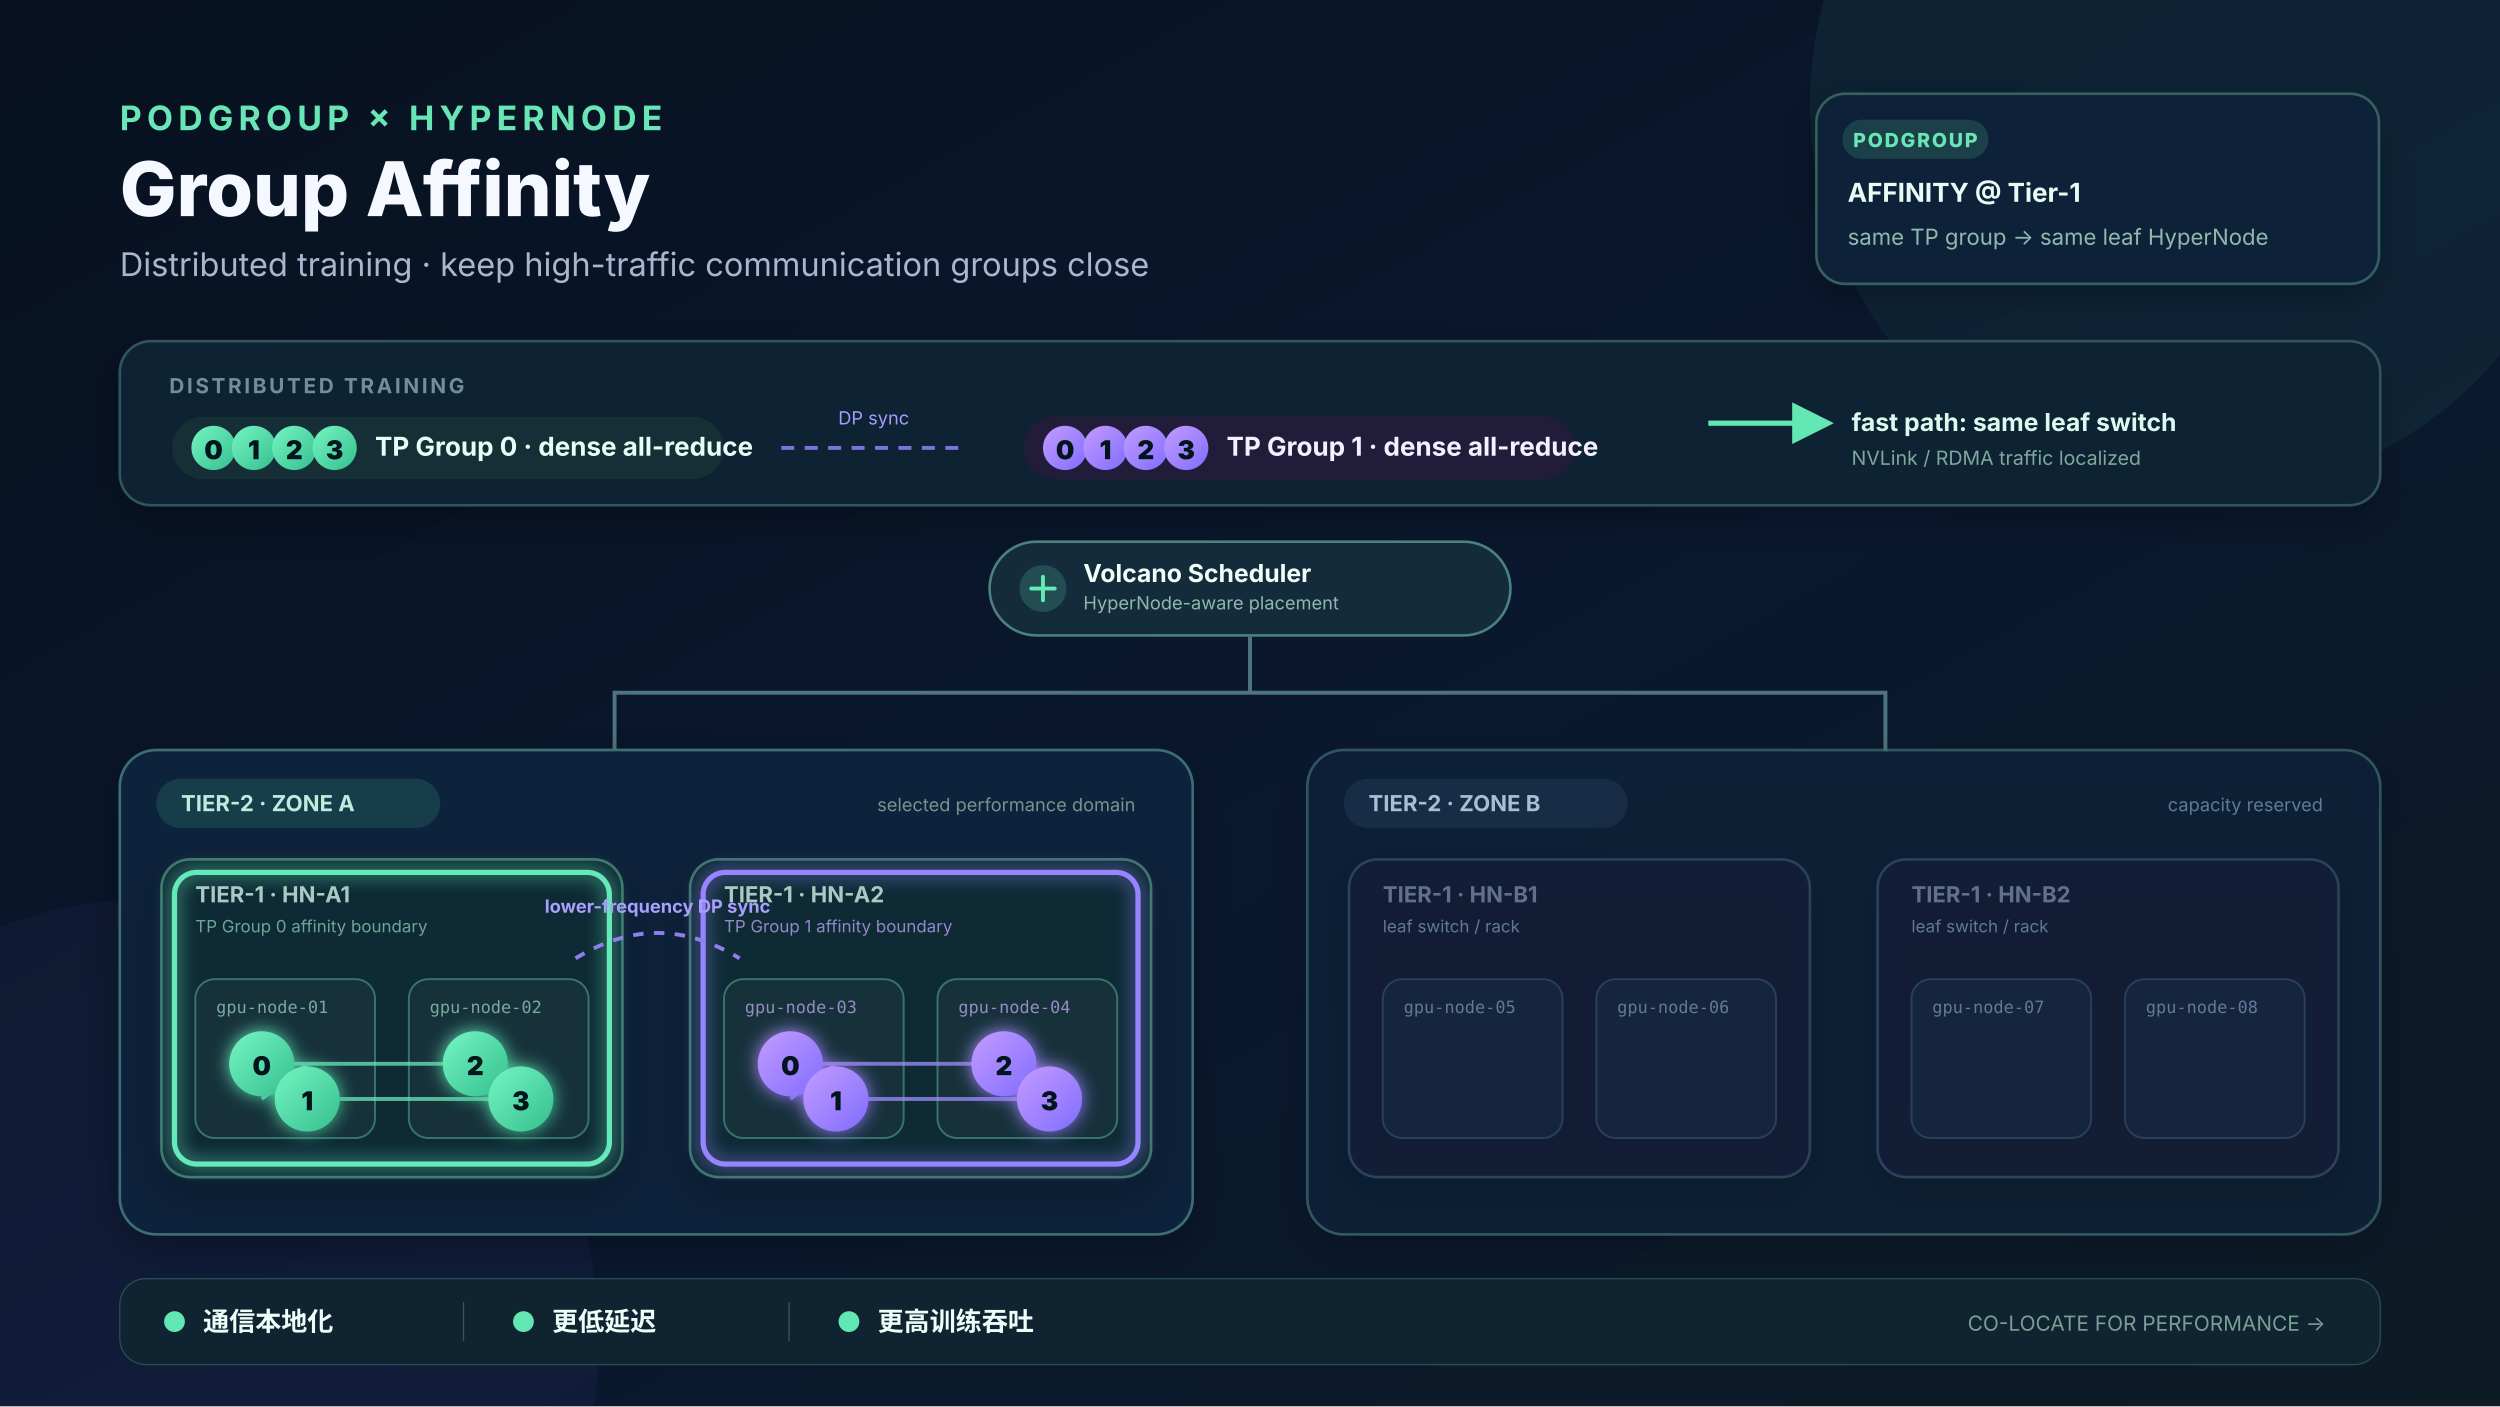
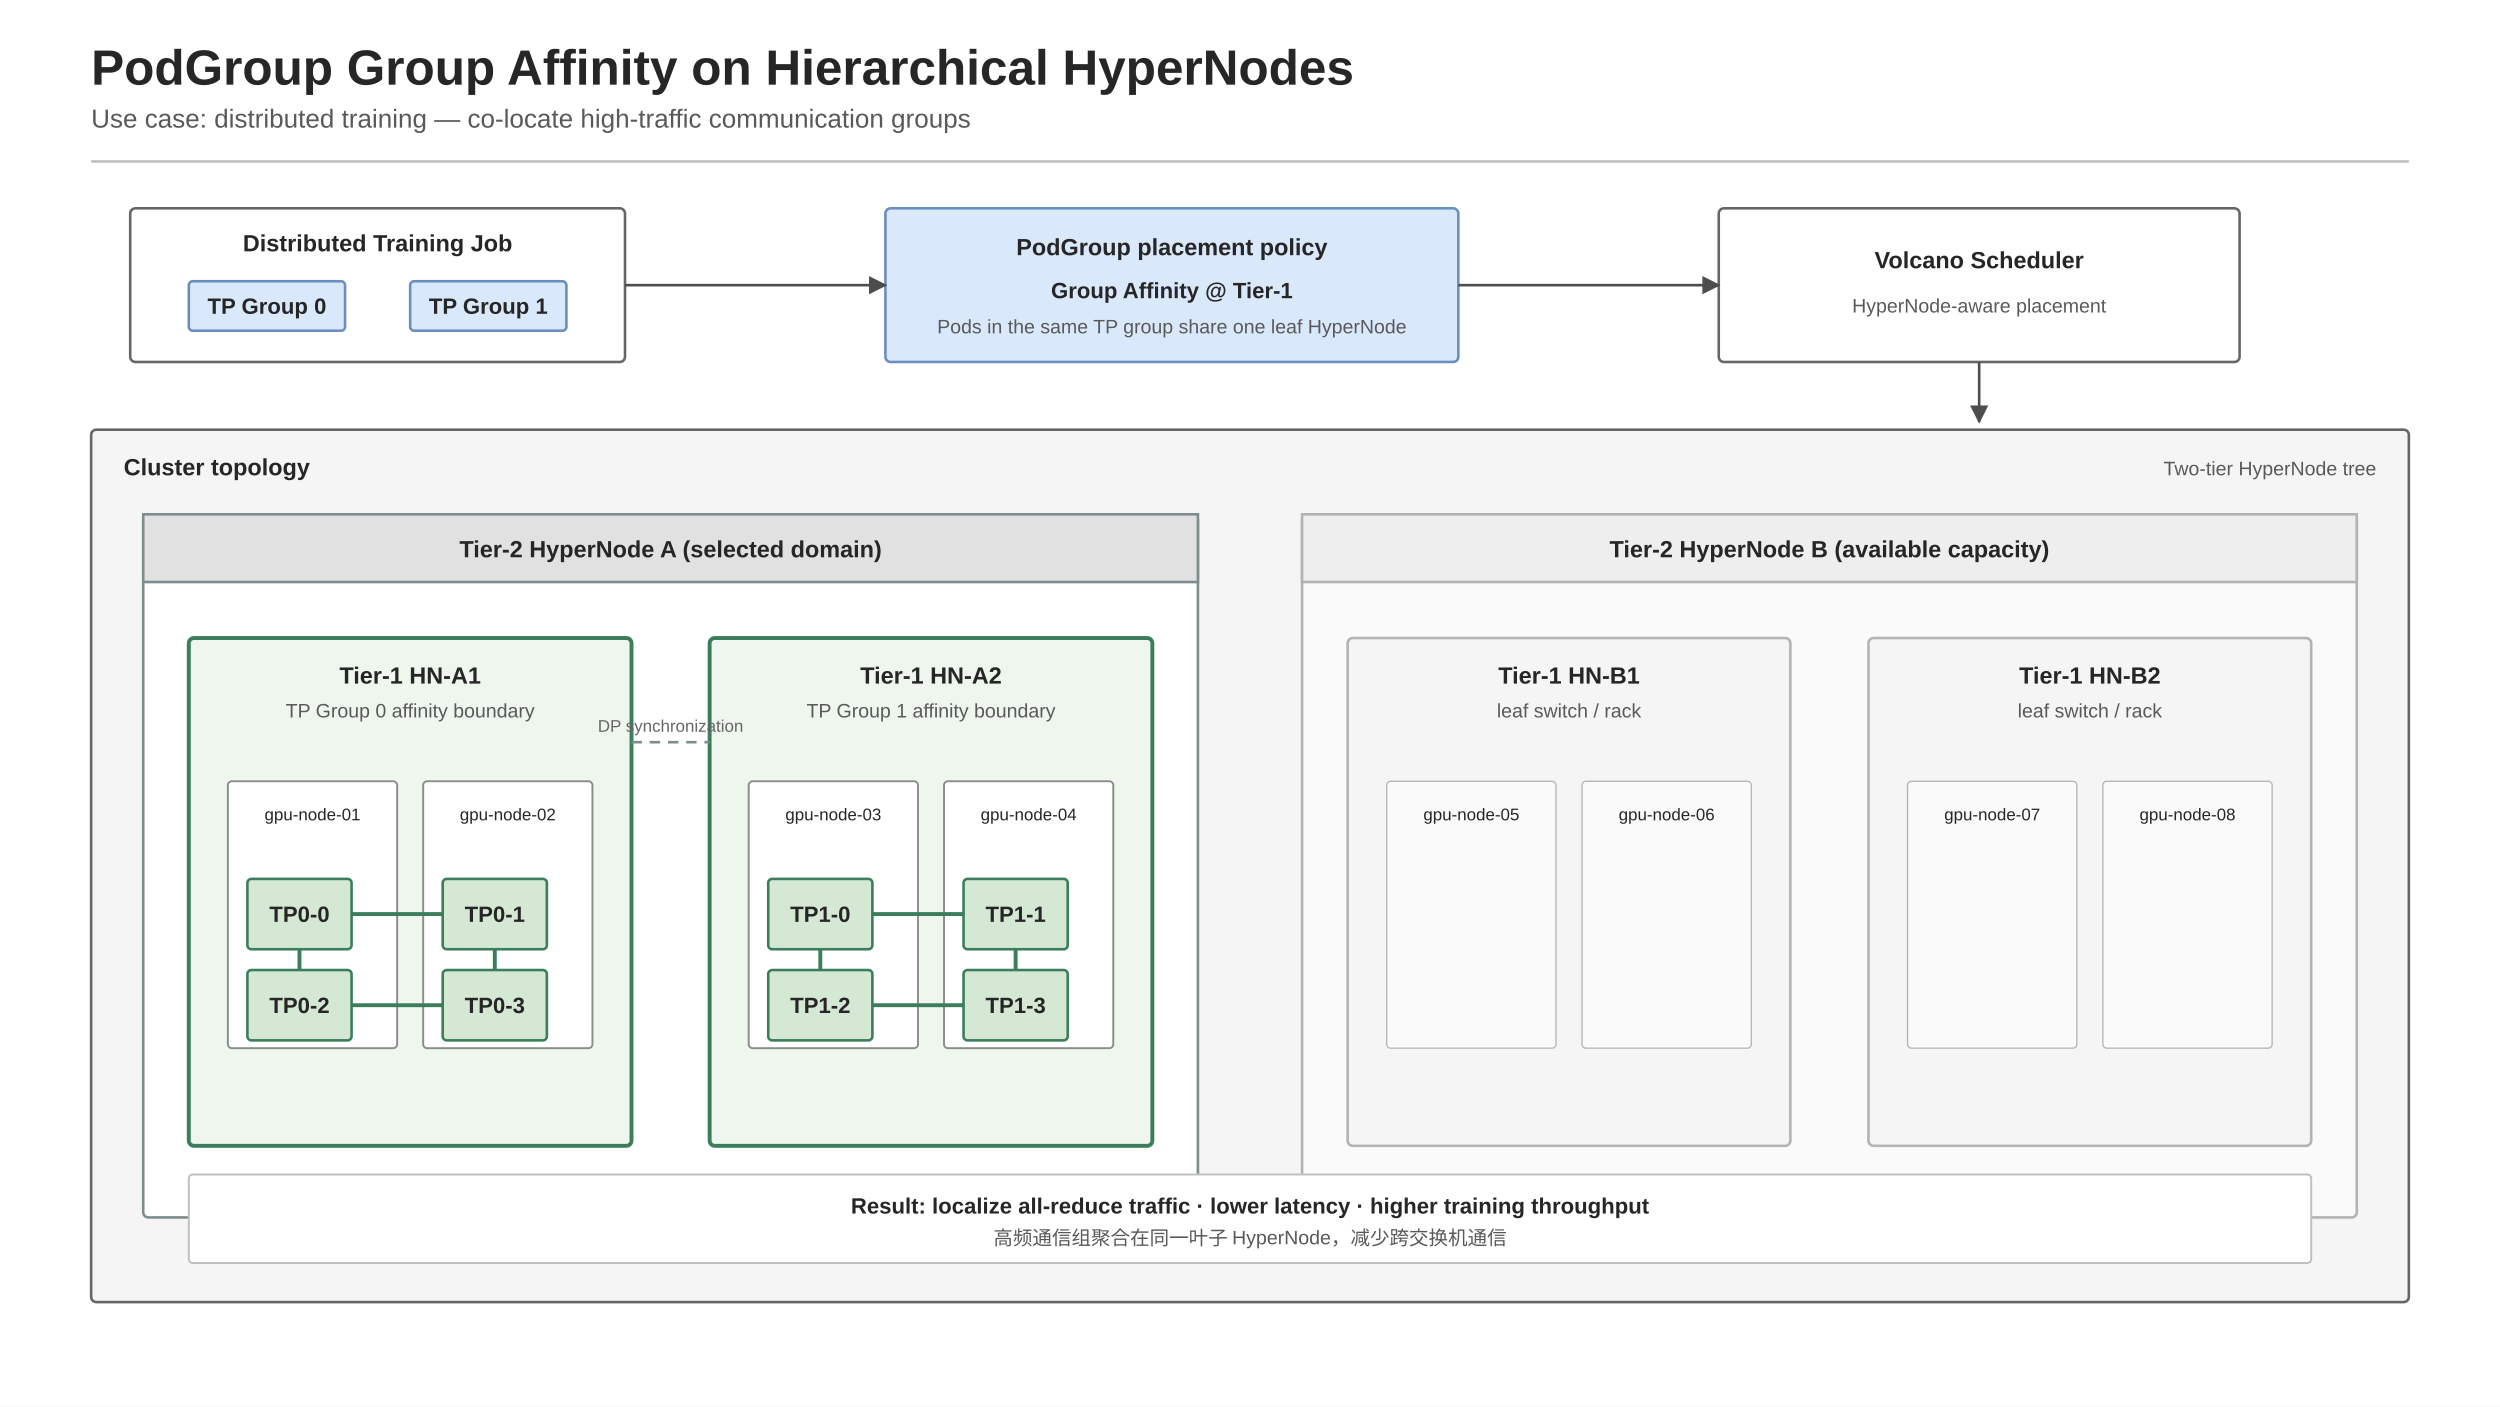
<svg xmlns="http://www.w3.org/2000/svg" width="1920" height="1080" viewBox="0 0 1920 1080">
  <defs>
-     <linearGradient id="bg" x1="0" y1="0" x2="1" y2="1">
-       <stop offset="0" stop-color="#07111f" />
-       <stop offset=".55" stop-color="#0a1830" />
-       <stop offset="1" stop-color="#0d1b25" />
-     </linearGradient>
-     <linearGradient id="green" x1="0" y1="0" x2="1" y2="1">
-       <stop offset="0" stop-color="#76f5c4" />
-       <stop offset="1" stop-color="#34bf8d" />
-     </linearGradient>
-     <linearGradient id="violet" x1="0" y1="0" x2="1" y2="1">
-       <stop offset="0" stop-color="#c49cff" />
-       <stop offset="1" stop-color="#7f6cff" />
-     </linearGradient>
-     <filter id="shadow" x="-20%" y="-20%" width="140%" height="160%">
-       <feDropShadow dx="0" dy="12" stdDeviation="16" flood-color="#000" flood-opacity=".28" />
-     </filter>
-     <filter id="glowGreen" x="-100%" y="-100%" width="300%" height="300%">
-       <feGaussianBlur stdDeviation="7" result="blur" />
-       <feMerge>
-         <feMergeNode in="blur" />
-         <feMergeNode in="SourceGraphic" />
-       </feMerge>
-     </filter>
-     <filter id="glowViolet" x="-100%" y="-100%" width="300%" height="300%">
-       <feGaussianBlur stdDeviation="7" result="blur" />
-       <feMerge>
-         <feMergeNode in="blur" />
-         <feMergeNode in="SourceGraphic" />
-       </feMerge>
-     </filter>
-     <marker id="arrowGreen" viewBox="0 0 10 10" refX="8" refY="5" markerWidth="8" markerHeight="8" orient="auto-start-reverse">
-       <path d="M0 0L10 5L0 10z" fill="#64e8b5" />
+     <marker id="arrow" viewBox="0 0 10 10" refX="9" refY="5" markerWidth="7" markerHeight="7" orient="auto-start-reverse">
+       <path d="M0 0L10 5L0 10z" fill="#4d4d4d" />
    </marker>
    <style>
-       .sans { font-family: Inter, "Noto Sans SC", "Microsoft YaHei", Arial, sans-serif; }
-       .mono { font-family: "JetBrains Mono", "SFMono-Regular", Consolas, monospace; }
-       .tier2 { fill: #10243a; stroke: #3e6e75; stroke-width: 2; }
-       .tier1 { fill: #102a34; stroke: #3d746d; stroke-width: 2; }
-       .tier1dim { fill: #12233a; stroke: #3f5877; stroke-width: 2; }
-       .node { fill: #16313a; stroke: #39746a; stroke-width: 1.5; }
-       .nodeDim { fill: #172a44; stroke: #385574; stroke-width: 1.5; }
-       .tree { fill: none; stroke: #4f747f; stroke-width: 3; }
-       .podText { fill: #06151b; font-weight: 850; font-size: 20px; text-anchor: middle; dominant-baseline: middle; }
+       text { font-family: Arial, "Noto Sans SC", sans-serif; fill: #262626; }
+       .title { font-size: 38px; font-weight: 700; }
+       .subtitle { font-size: 20px; fill: #595959; }
+       .section { font-size: 18px; font-weight: 700; }
+       .label { font-size: 17px; font-weight: 700; }
+       .small { font-size: 15px; fill: #595959; }
+       .tiny { font-size: 13px; fill: #666; }
+       .box { fill: #fff; stroke: #666; stroke-width: 2; }
+       .blue { fill: #dae8fc; stroke: #6c8ebf; stroke-width: 2; }
+       .gray { fill: #f5f5f5; stroke: #666; stroke-width: 2; }
+       .node { fill: #fff; stroke: #8c8c8c; stroke-width: 1.5; }
+       .edge { fill: none; stroke: #4d4d4d; stroke-width: 2; marker-end: url(#arrow); }
+       .aff { fill: none; stroke: #3b7d5c; stroke-width: 3; }
+       .dp { fill: none; stroke: #7f8c8d; stroke-width: 2; stroke-dasharray: 8 6; }
    </style>
  </defs>
-   <rect width="1920" height="1080" fill="url(#bg)" />
-   <circle cx="1690" cy="80" r="300" fill="#5de7b1" opacity=".055" />
-   <circle cx="120" cy="1030" r="340" fill="#826cff" opacity=".045" />
-   <g class="sans">
-     <text x="92" y="100" fill="#69e6b5" font-size="26" font-weight="750" letter-spacing="4">PODGROUP × HYPERNODE</text>
-     <text x="92" y="166" fill="#f5f8ff" font-size="58" font-weight="820">Group Affinity</text>
-     <text x="92" y="212" fill="#a8b7ce" font-size="25">Distributed training · keep high-traffic communication groups close</text>
-     <g transform="translate(1395 72)" filter="url(#shadow)">
-       <rect width="432" height="146" rx="22" fill="#102337" stroke="#35615f" stroke-width="2" />
-       <rect x="20" y="20" width="112" height="30" rx="15" fill="#58deb0" opacity=".16" />
-       <text x="76" y="41" fill="#69e6b5" font-size="15" font-weight="800" text-anchor="middle" letter-spacing="1.4">PODGROUP</text>
-       <text x="24" y="83" fill="#eafbf6" font-size="20" font-weight="700">AFFINITY @ Tier-1</text>
-       <text x="24" y="116" fill="#91b8ae" font-size="17">same TP group → same leaf HyperNode</text>
-     </g>
-     <g transform="translate(92 262)" filter="url(#shadow)">
-       <rect width="1736" height="126" rx="24" fill="#0e2130" stroke="#31555d" stroke-width="2" />
-       <text x="38" y="40" fill="#718e9c" font-size="16" font-weight="750" letter-spacing="2">DISTRIBUTED TRAINING</text>
-       <rect x="40" y="58" width="424" height="48" rx="24" fill="#142d35" />
-       <circle cx="72" cy="82" r="17" fill="url(#green)" />
-       <text x="72" y="83" class="podText" font-size="13">0</text>
-       <circle cx="103" cy="82" r="17" fill="url(#green)" />
-       <text x="103" y="83" class="podText" font-size="13">1</text>
-       <circle cx="134" cy="82" r="17" fill="url(#green)" />
-       <text x="134" y="83" class="podText" font-size="13">2</text>
-       <circle cx="165" cy="82" r="17" fill="url(#green)" />
-       <text x="165" y="83" class="podText" font-size="13">3</text>
-       <text x="196" y="88" fill="#e6fff6" font-size="20" font-weight="720">TP Group 0 · dense all-reduce</text>
-       <line x1="508" y1="82" x2="650" y2="82" stroke="#7b73df" stroke-width="3" stroke-dasharray="10 8" />
-       <text x="579" y="64" fill="#a69cff" font-size="14" text-anchor="middle">DP sync</text>
-       <rect x="694" y="58" width="424" height="48" rx="24" fill="#211e3a" />
-       <circle cx="726" cy="82" r="17" fill="url(#violet)" />
-       <text x="726" y="83" class="podText" font-size="13">0</text>
-       <circle cx="757" cy="82" r="17" fill="url(#violet)" />
-       <text x="757" y="83" class="podText" font-size="13">1</text>
-       <circle cx="788" cy="82" r="17" fill="url(#violet)" />
-       <text x="788" y="83" class="podText" font-size="13">2</text>
-       <circle cx="819" cy="82" r="17" fill="url(#violet)" />
-       <text x="819" y="83" class="podText" font-size="13">3</text>
-       <text x="850" y="88" fill="#f5f0ff" font-size="20" font-weight="720">TP Group 1 · dense all-reduce</text>
-       <g transform="translate(1220 27)">
-         <path d="M0 36h90" stroke="#64e8b5" stroke-width="4" marker-end="url(#arrowGreen)" />
-         <text x="110" y="42" fill="#d9faef" font-size="19" font-weight="700">fast path: same leaf switch</text>
-         <text x="110" y="68" fill="#7fa99e" font-size="15">NVLink / RDMA traffic localized</text>
-       </g>
-     </g>
-     <g transform="translate(760 416)">
-       <rect width="400" height="72" rx="36" fill="#142b3c" stroke="#4c817e" stroke-width="2" />
-       <circle cx="41" cy="36" r="18" fill="#65e9b6" opacity=".18" />
-       <path d="M32 36h18M41 27v18" stroke="#65e9b6" stroke-width="3" stroke-linecap="round" />
-       <text x="72" y="31" fill="#f2fff9" font-size="19" font-weight="750">Volcano Scheduler</text>
-       <text x="72" y="52" fill="#8fb8ad" font-size="14">HyperNode-aware placement</text>
-     </g>
-     <path d="M960 489v43M960 532H472v45M960 532h488v45" class="tree" />
-     <g filter="url(#shadow)">
-       <rect x="92" y="576" width="824" height="372" rx="28" class="tier2" />
-       <rect x="1004" y="576" width="824" height="372" rx="28" class="tier2" opacity=".72" />
-     </g>
-     <g>
-       <rect x="120" y="598" width="218" height="38" rx="19" fill="#5ee4b3" opacity=".13" />
-       <text x="139" y="623" fill="#bdebdc" font-size="17" font-weight="750">TIER-2 · ZONE A</text>
-       <rect x="1032" y="598" width="218" height="38" rx="19" fill="#6887ab" opacity=".13" />
-       <text x="1051" y="623" fill="#aabdd5" font-size="17" font-weight="750">TIER-2 · ZONE B</text>
-       <text x="872" y="623" fill="#72968e" font-size="14" text-anchor="end">selected performance domain</text>
-       <text x="1784" y="623" fill="#627895" font-size="14" text-anchor="end">capacity reserved</text>
-     </g>
-     <g filter="url(#shadow)">
-       <rect x="124" y="660" width="354" height="244" rx="22" class="tier1" />
-       <rect x="530" y="660" width="354" height="244" rx="22" class="tier1" />
-       <rect x="1036" y="660" width="354" height="244" rx="22" class="tier1dim" opacity=".58" />
-       <rect x="1442" y="660" width="354" height="244" rx="22" class="tier1dim" opacity=".58" />
-     </g>
-     <rect x="134" y="670" width="334" height="224" rx="17" fill="none" stroke="#66e9b8" stroke-width="4" filter="url(#glowGreen)" />
-     <rect x="540" y="670" width="334" height="224" rx="17" fill="none" stroke="#9685ff" stroke-width="4" filter="url(#glowViolet)" />
-     <g fill="#abc9c2" font-size="17" font-weight="700">
-       <text x="150" y="693">TIER-1 · HN-A1</text>
-       <text x="556" y="693">TIER-1 · HN-A2</text>
-     </g>
-     <g fill="#8194ad" font-size="17" font-weight="700" opacity=".7">
-       <text x="1062" y="693">TIER-1 · HN-B1</text>
-       <text x="1468" y="693">TIER-1 · HN-B2</text>
-     </g>
-     <g font-size="13">
-       <text x="150" y="716" fill="#6fa498">TP Group 0 affinity boundary</text>
-       <text x="556" y="716" fill="#9486c8">TP Group 1 affinity boundary</text>
-       <text x="1062" y="716" fill="#617998">leaf switch / rack</text>
-       <text x="1468" y="716" fill="#617998">leaf switch / rack</text>
-     </g>
-     <g>
-       <rect x="150" y="752" width="138" height="122" rx="15" class="node" />
-       <rect x="314" y="752" width="138" height="122" rx="15" class="node" />
-       <rect x="556" y="752" width="138" height="122" rx="15" class="node" />
-       <rect x="720" y="752" width="138" height="122" rx="15" class="node" />
-       <rect x="1062" y="752" width="138" height="122" rx="15" class="nodeDim" opacity=".6" />
-       <rect x="1226" y="752" width="138" height="122" rx="15" class="nodeDim" opacity=".6" />
-       <rect x="1468" y="752" width="138" height="122" rx="15" class="nodeDim" opacity=".6" />
-       <rect x="1632" y="752" width="138" height="122" rx="15" class="nodeDim" opacity=".6" />
-     </g>
-     <g class="mono" font-size="13">
-       <text x="166" y="778" fill="#78a99e">gpu-node-01</text>
-       <text x="330" y="778" fill="#78a99e">gpu-node-02</text>
-       <text x="572" y="778" fill="#968bc4">gpu-node-03</text>
-       <text x="736" y="778" fill="#968bc4">gpu-node-04</text>
-       <text x="1078" y="778" fill="#617998">gpu-node-05</text>
-       <text x="1242" y="778" fill="#617998">gpu-node-06</text>
-       <text x="1484" y="778" fill="#617998">gpu-node-07</text>
-       <text x="1648" y="778" fill="#617998">gpu-node-08</text>
-     </g>
-     <g stroke="#69e8b7" stroke-width="3" opacity=".75">
-       <path d="M201 817L236 844M236 817L201 844M201 817H365M236 844H400" />
-     </g>
-     <g filter="url(#glowGreen)">
-       <circle cx="201" cy="817" r="25" fill="url(#green)" />
-       <text x="201" y="818" class="podText" font-size="14">0</text>
-       <circle cx="236" cy="844" r="25" fill="url(#green)" />
-       <text x="236" y="845" class="podText" font-size="14">1</text>
-       <circle cx="365" cy="817" r="25" fill="url(#green)" />
-       <text x="365" y="818" class="podText" font-size="14">2</text>
-       <circle cx="400" cy="844" r="25" fill="url(#green)" />
-       <text x="400" y="845" class="podText" font-size="14">3</text>
-     </g>
-     <g stroke="#9d8cff" stroke-width="3" opacity=".75">
-       <path d="M607 817L642 844M642 817L607 844M607 817H771M642 844H806" />
-     </g>
-     <g filter="url(#glowViolet)">
-       <circle cx="607" cy="817" r="25" fill="url(#violet)" />
-       <text x="607" y="818" class="podText" font-size="14">0</text>
-       <circle cx="642" cy="844" r="25" fill="url(#violet)" />
-       <text x="642" y="845" class="podText" font-size="14">1</text>
-       <circle cx="771" cy="817" r="25" fill="url(#violet)" />
-       <text x="771" y="818" class="podText" font-size="14">2</text>
-       <circle cx="806" cy="844" r="25" fill="url(#violet)" />
-       <text x="806" y="845" class="podText" font-size="14">3</text>
-     </g>
-     <path d="M442 736C485 710 525 710 568 736" fill="none" stroke="#8d80ec" stroke-width="3" stroke-dasharray="8 8" />
-     <text x="505" y="701" fill="#aa9eff" font-size="14" font-weight="700" text-anchor="middle">lower-frequency DP sync</text>
-     <g transform="translate(92 982)">
-       <rect width="1736" height="66" rx="20" fill="#102331" stroke="#294d52" />
-       <circle cx="42" cy="33" r="8" fill="#62e6b4" />
-       <text x="64" y="40" fill="#edfdf7" font-size="20" font-weight="700">通信本地化</text>
-       <line x1="264" y1="18" x2="264" y2="48" stroke="#33565c" />
-       <circle cx="310" cy="33" r="8" fill="#62e6b4" />
-       <text x="332" y="40" fill="#edfdf7" font-size="20" font-weight="700">更低延迟</text>
-       <line x1="514" y1="18" x2="514" y2="48" stroke="#33565c" />
-       <circle cx="560" cy="33" r="8" fill="#62e6b4" />
-       <text x="582" y="40" fill="#edfdf7" font-size="20" font-weight="700">更高训练吞吐</text>
-       <text x="1694" y="40" fill="#799e94" font-size="16" text-anchor="end">CO-LOCATE FOR PERFORMANCE →</text>
-     </g>
+   <rect width="1920" height="1080" fill="#fff" />
+   <text x="70" y="65" class="title">PodGroup Group Affinity on Hierarchical HyperNodes</text>
+   <text x="70" y="98" class="subtitle">Use case: distributed training — co-locate high-traffic communication groups</text>
+   <line x1="70" y1="124" x2="1850" y2="124" stroke="#bfbfbf" stroke-width="2" />
+   <rect x="100" y="160" width="380" height="118" rx="4" class="box" />
+   <text x="290" y="193" class="section" text-anchor="middle">Distributed Training Job</text>
+   <rect x="145" y="216" width="120" height="38" rx="3" class="blue" />
+   <text x="205" y="241" class="label" text-anchor="middle">TP Group 0</text>
+   <rect x="315" y="216" width="120" height="38" rx="3" class="blue" />
+   <text x="375" y="241" class="label" text-anchor="middle">TP Group 1</text>
+   <rect x="680" y="160" width="440" height="118" rx="4" class="blue" />
+   <text x="900" y="196" class="section" text-anchor="middle">PodGroup placement policy</text>
+   <text x="900" y="229" class="label" text-anchor="middle">Group Affinity @ Tier-1</text>
+   <text x="900" y="256" class="small" text-anchor="middle">Pods in the same TP group share one leaf HyperNode</text>
+   <rect x="1320" y="160" width="400" height="118" rx="4" class="box" />
+   <text x="1520" y="206" class="section" text-anchor="middle">Volcano Scheduler</text>
+   <text x="1520" y="240" class="small" text-anchor="middle">HyperNode-aware placement</text>
+   <path d="M480 219H680" class="edge" />
+   <path d="M1120 219H1320" class="edge" />
+   <path d="M1520 278V324" class="edge" />
+   <rect x="70" y="330" width="1780" height="670" rx="4" class="gray" />
+   <text x="95" y="365" class="section">Cluster topology</text>
+   <text x="1825" y="365" class="small" text-anchor="end">Two-tier HyperNode tree</text>
+   <rect x="110" y="395" width="810" height="540" rx="4" fill="#fff" stroke="#7f8c8d" stroke-width="2" />
+   <rect x="1000" y="395" width="810" height="540" rx="4" fill="#fafafa" stroke="#b3b3b3" stroke-width="2" />
+   <rect x="110" y="395" width="810" height="52" fill="#e1e1e1" stroke="#7f8c8d" stroke-width="2" />
+   <rect x="1000" y="395" width="810" height="52" fill="#eee" stroke="#b3b3b3" stroke-width="2" />
+   <text x="515" y="428" class="section" text-anchor="middle">Tier-2 HyperNode A (selected domain)</text>
+   <text x="1405" y="428" class="section" text-anchor="middle" fill="#737373">Tier-2 HyperNode B (available capacity)</text>
+   <g>
+     <rect x="145" y="490" width="340" height="390" rx="4" fill="#eef6ee" stroke="#3b7d5c" stroke-width="3" />
+     <rect x="545" y="490" width="340" height="390" rx="4" fill="#eef6ee" stroke="#3b7d5c" stroke-width="3" />
+     <rect x="1035" y="490" width="340" height="390" rx="4" fill="#f5f5f5" stroke="#b3b3b3" stroke-width="2" />
+     <rect x="1435" y="490" width="340" height="390" rx="4" fill="#f5f5f5" stroke="#b3b3b3" stroke-width="2" />
+     <text x="315" y="525" class="section" text-anchor="middle">Tier-1 HN-A1</text>
+     <text x="715" y="525" class="section" text-anchor="middle">Tier-1 HN-A2</text>
+     <text x="1205" y="525" class="section" text-anchor="middle" fill="#737373">Tier-1 HN-B1</text>
+     <text x="1605" y="525" class="section" text-anchor="middle" fill="#737373">Tier-1 HN-B2</text>
+     <text x="315" y="551" class="small" text-anchor="middle">TP Group 0 affinity boundary</text>
+     <text x="715" y="551" class="small" text-anchor="middle">TP Group 1 affinity boundary</text>
+     <text x="1205" y="551" class="small" text-anchor="middle">leaf switch / rack</text>
+     <text x="1605" y="551" class="small" text-anchor="middle">leaf switch / rack</text>
  </g>
+   <g>
+     <rect x="175" y="600" width="130" height="205" rx="3" class="node" />
+     <rect x="325" y="600" width="130" height="205" rx="3" class="node" />
+     <rect x="575" y="600" width="130" height="205" rx="3" class="node" />
+     <rect x="725" y="600" width="130" height="205" rx="3" class="node" />
+     <rect x="1065" y="600" width="130" height="205" rx="3" fill="#fafafa" stroke="#b3b3b3" />
+     <rect x="1215" y="600" width="130" height="205" rx="3" fill="#fafafa" stroke="#b3b3b3" />
+     <rect x="1465" y="600" width="130" height="205" rx="3" fill="#fafafa" stroke="#b3b3b3" />
+     <rect x="1615" y="600" width="130" height="205" rx="3" fill="#fafafa" stroke="#b3b3b3" />
+   </g>
+   <g class="tiny" text-anchor="middle">
+     <text x="240" y="630">gpu-node-01</text>
+     <text x="390" y="630">gpu-node-02</text>
+     <text x="640" y="630">gpu-node-03</text>
+     <text x="790" y="630">gpu-node-04</text>
+     <text x="1130" y="630">gpu-node-05</text>
+     <text x="1280" y="630">gpu-node-06</text>
+     <text x="1530" y="630">gpu-node-07</text>
+     <text x="1680" y="630">gpu-node-08</text>
+   </g>
+   <g>
+     <rect x="190" y="675" width="80" height="54" rx="3" fill="#d5e8d4" stroke="#3b7d5c" stroke-width="2" />
+     <rect x="340" y="675" width="80" height="54" rx="3" fill="#d5e8d4" stroke="#3b7d5c" stroke-width="2" />
+     <rect x="190" y="745" width="80" height="54" rx="3" fill="#d5e8d4" stroke="#3b7d5c" stroke-width="2" />
+     <rect x="340" y="745" width="80" height="54" rx="3" fill="#d5e8d4" stroke="#3b7d5c" stroke-width="2" />
+     <text x="230" y="708" class="label" text-anchor="middle">TP0-0</text>
+     <text x="380" y="708" class="label" text-anchor="middle">TP0-1</text>
+     <text x="230" y="778" class="label" text-anchor="middle">TP0-2</text>
+     <text x="380" y="778" class="label" text-anchor="middle">TP0-3</text>
+     <rect x="590" y="675" width="80" height="54" rx="3" fill="#d5e8d4" stroke="#3b7d5c" stroke-width="2" />
+     <rect x="740" y="675" width="80" height="54" rx="3" fill="#d5e8d4" stroke="#3b7d5c" stroke-width="2" />
+     <rect x="590" y="745" width="80" height="54" rx="3" fill="#d5e8d4" stroke="#3b7d5c" stroke-width="2" />
+     <rect x="740" y="745" width="80" height="54" rx="3" fill="#d5e8d4" stroke="#3b7d5c" stroke-width="2" />
+     <text x="630" y="708" class="label" text-anchor="middle">TP1-0</text>
+     <text x="780" y="708" class="label" text-anchor="middle">TP1-1</text>
+     <text x="630" y="778" class="label" text-anchor="middle">TP1-2</text>
+     <text x="780" y="778" class="label" text-anchor="middle">TP1-3</text>
+   </g>
+   <path d="M270 702H340M270 772H340M230 729V745M380 729V745" class="aff" />
+   <path d="M670 702H740M670 772H740M630 729V745M780 729V745" class="aff" />
+   <path d="M485 570H545" class="dp" />
+   <text x="515" y="562" class="tiny" text-anchor="middle">DP synchronization</text>
+   <rect x="145" y="902" width="1630" height="68" rx="3" fill="#fff" stroke="#bfbfbf" stroke-width="1.5" />
+   <text x="960" y="932" class="label" text-anchor="middle">Result: localize all-reduce traffic · lower latency · higher training throughput</text>
+   <text x="960" y="956" class="small" text-anchor="middle">高频通信组聚合在同一叶子 HyperNode，减少跨交换机通信</text>
</svg>
